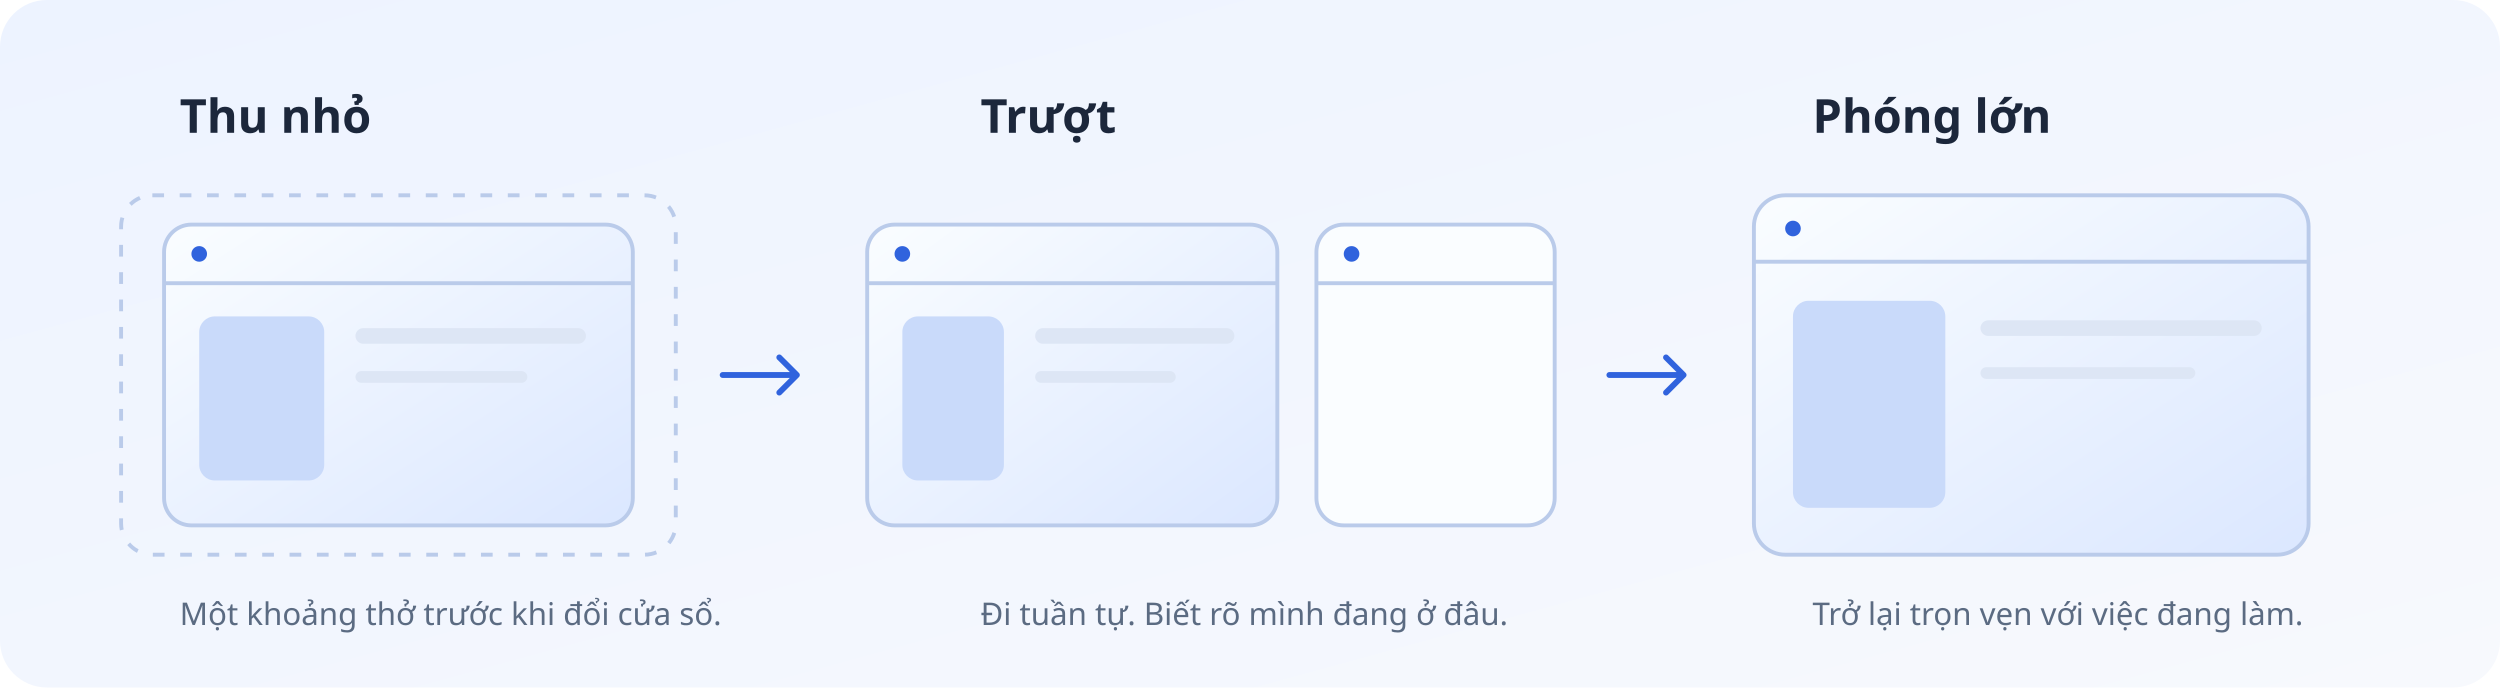
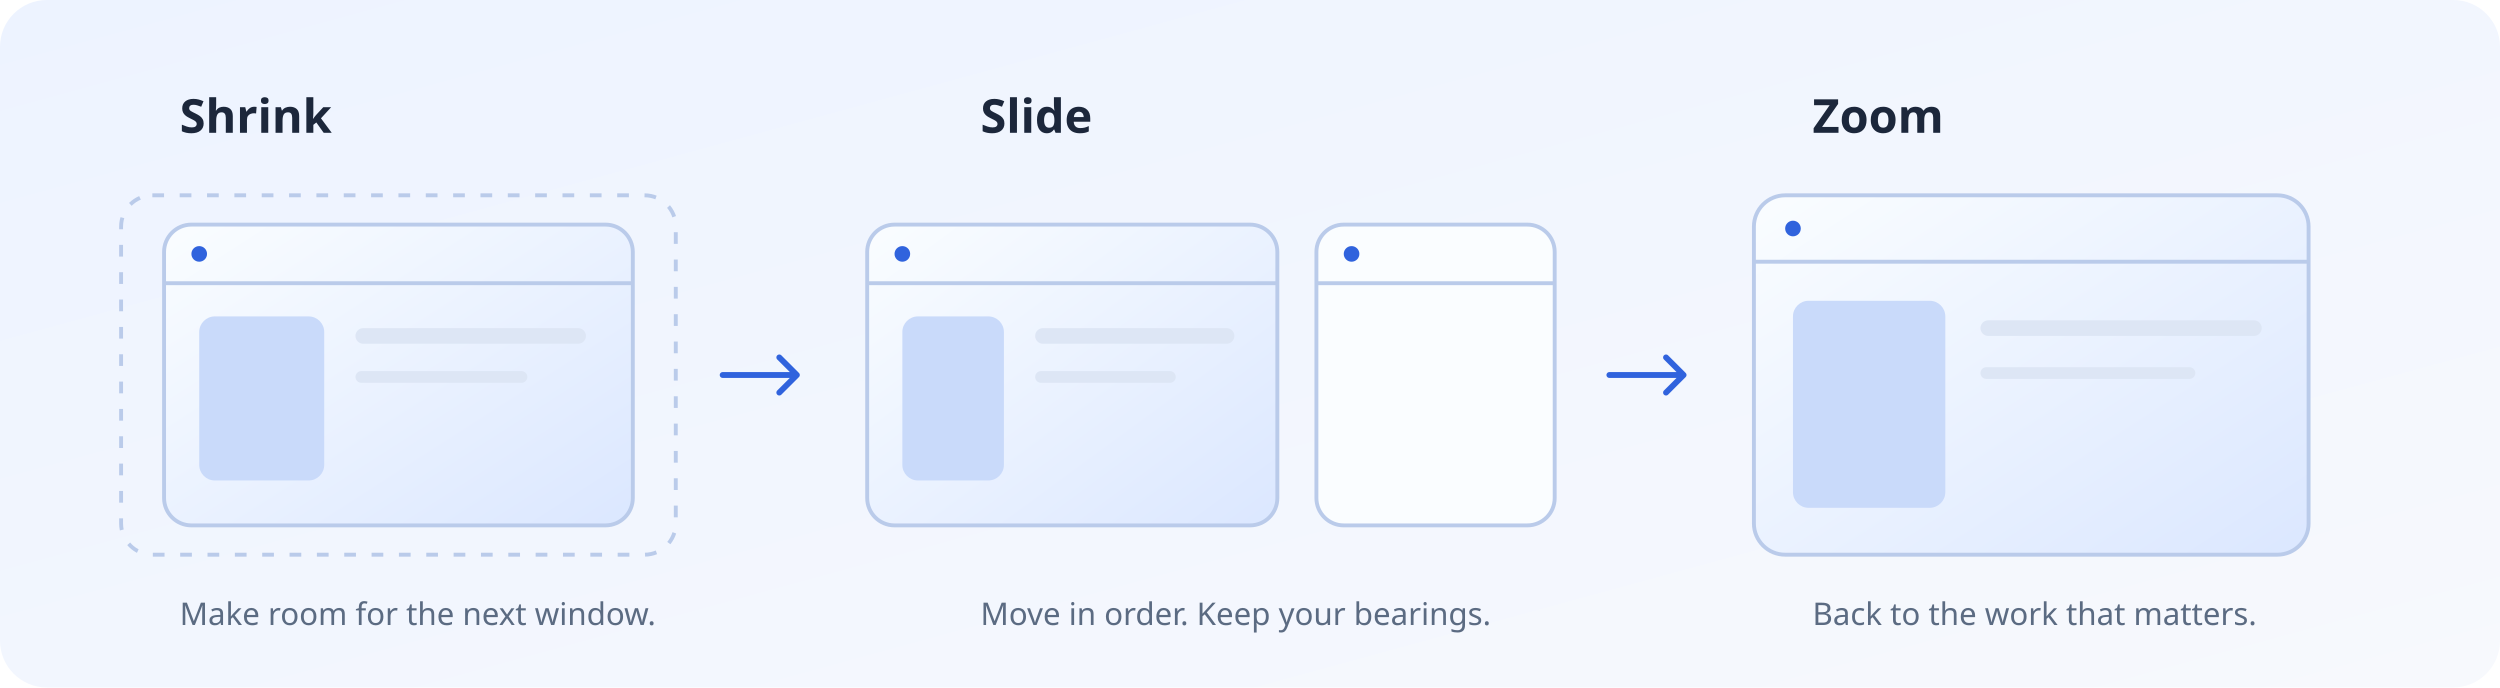
<svg xmlns="http://www.w3.org/2000/svg" width="1280" height="352" viewBox="0 0 1280 352" role="img" aria-labelledby="title desc">
  <defs>
    <linearGradient id="bg" x2="1" y2="1">
      <stop stop-color="#edf3ff" />
      <stop offset="1" stop-color="#f7f9fd" />
    </linearGradient>
    <linearGradient id="pane" x2="1" y2="1">
      <stop stop-color="#fafdff" />
      <stop offset="1" stop-color="#dbe7ff" />
    </linearGradient>
  </defs>
  <rect width="1280" height="352" rx="24" fill="url(#bg)" />
  <g fill="#1c273b" font-family="Segoe UI, sans-serif" font-size="24" font-weight="600">
-     <text x="92" y="68">Thu nhỏ</text>
-     <text x="502" y="68">Trượt</text>
-     <text x="928" y="68">Phóng lớn</text>
+     <text x="92" y="68">Shrink</text>
+     <text x="502" y="68">Slide</text>
+     <text x="928" y="68">Zoom</text>
  </g>
  <g stroke="#bacbea" fill="none" stroke-width="2">
    <rect x="62" y="100" width="284" height="184" rx="16" stroke-dasharray="6 8" />
    <rect x="84" y="115" width="240" height="154" rx="14" fill="url(#pane)" />
    <path d="M84 145h240" />
    <rect x="444" y="115" width="210" height="154" rx="14" fill="url(#pane)" />
    <rect x="674" y="115" width="122" height="154" rx="14" fill="#fafdff" />
    <path d="M444 145h210M674 145h122" />
    <rect x="898" y="100" width="284" height="184" rx="16" fill="url(#pane)" />
    <path d="M898 134h284" />
  </g>
  <g fill="#3063dd">
    <circle cx="102" cy="130" r="4" />
    <circle cx="462" cy="130" r="4" />
    <circle cx="692" cy="130" r="4" />
    <circle cx="918" cy="117" r="4" />
  </g>
  <g fill="#c9dafa">
    <rect x="102" y="162" width="64" height="84" rx="8" />
    <rect x="462" y="162" width="52" height="84" rx="8" />
    <rect x="918" y="154" width="78" height="106" rx="8" />
  </g>
  <g fill="#dde6f5">
    <rect x="182" y="168" width="118" height="8" rx="4" />
    <rect x="182" y="190" width="88" height="6" rx="3" />
    <rect x="530" y="168" width="102" height="8" rx="4" />
    <rect x="530" y="190" width="72" height="6" rx="3" />
    <rect x="1014" y="164" width="144" height="8" rx="4" />
    <rect x="1014" y="188" width="110" height="6" rx="3" />
  </g>
  <g fill="none" stroke="#3063dd" stroke-width="3" stroke-linecap="round" stroke-linejoin="round">
    <path d="M370 192h38m-9-9 9 9-9 9" />
    <path d="M824 192h38m-9-9 9 9-9 9" />
  </g>
  <g fill="#5b6b82" font-family="Segoe UI, sans-serif" font-size="16">
-     <text x="92" y="320">Một khoảng thở trước khi đổi cửa sổ.</text>
-     <text x="502" y="320">Đi tuần tự. Biết rõ mình đang ở đâu.</text>
-     <text x="928" y="320">Trở lại trọn vẹn với việc đang làm.</text>
+     <text x="92" y="320">Make room for the next window.</text>
+     <text x="502" y="320">Move in order. Keep your bearings.</text>
+     <text x="928" y="320">Back to the work that matters.</text>
  </g>
</svg>
